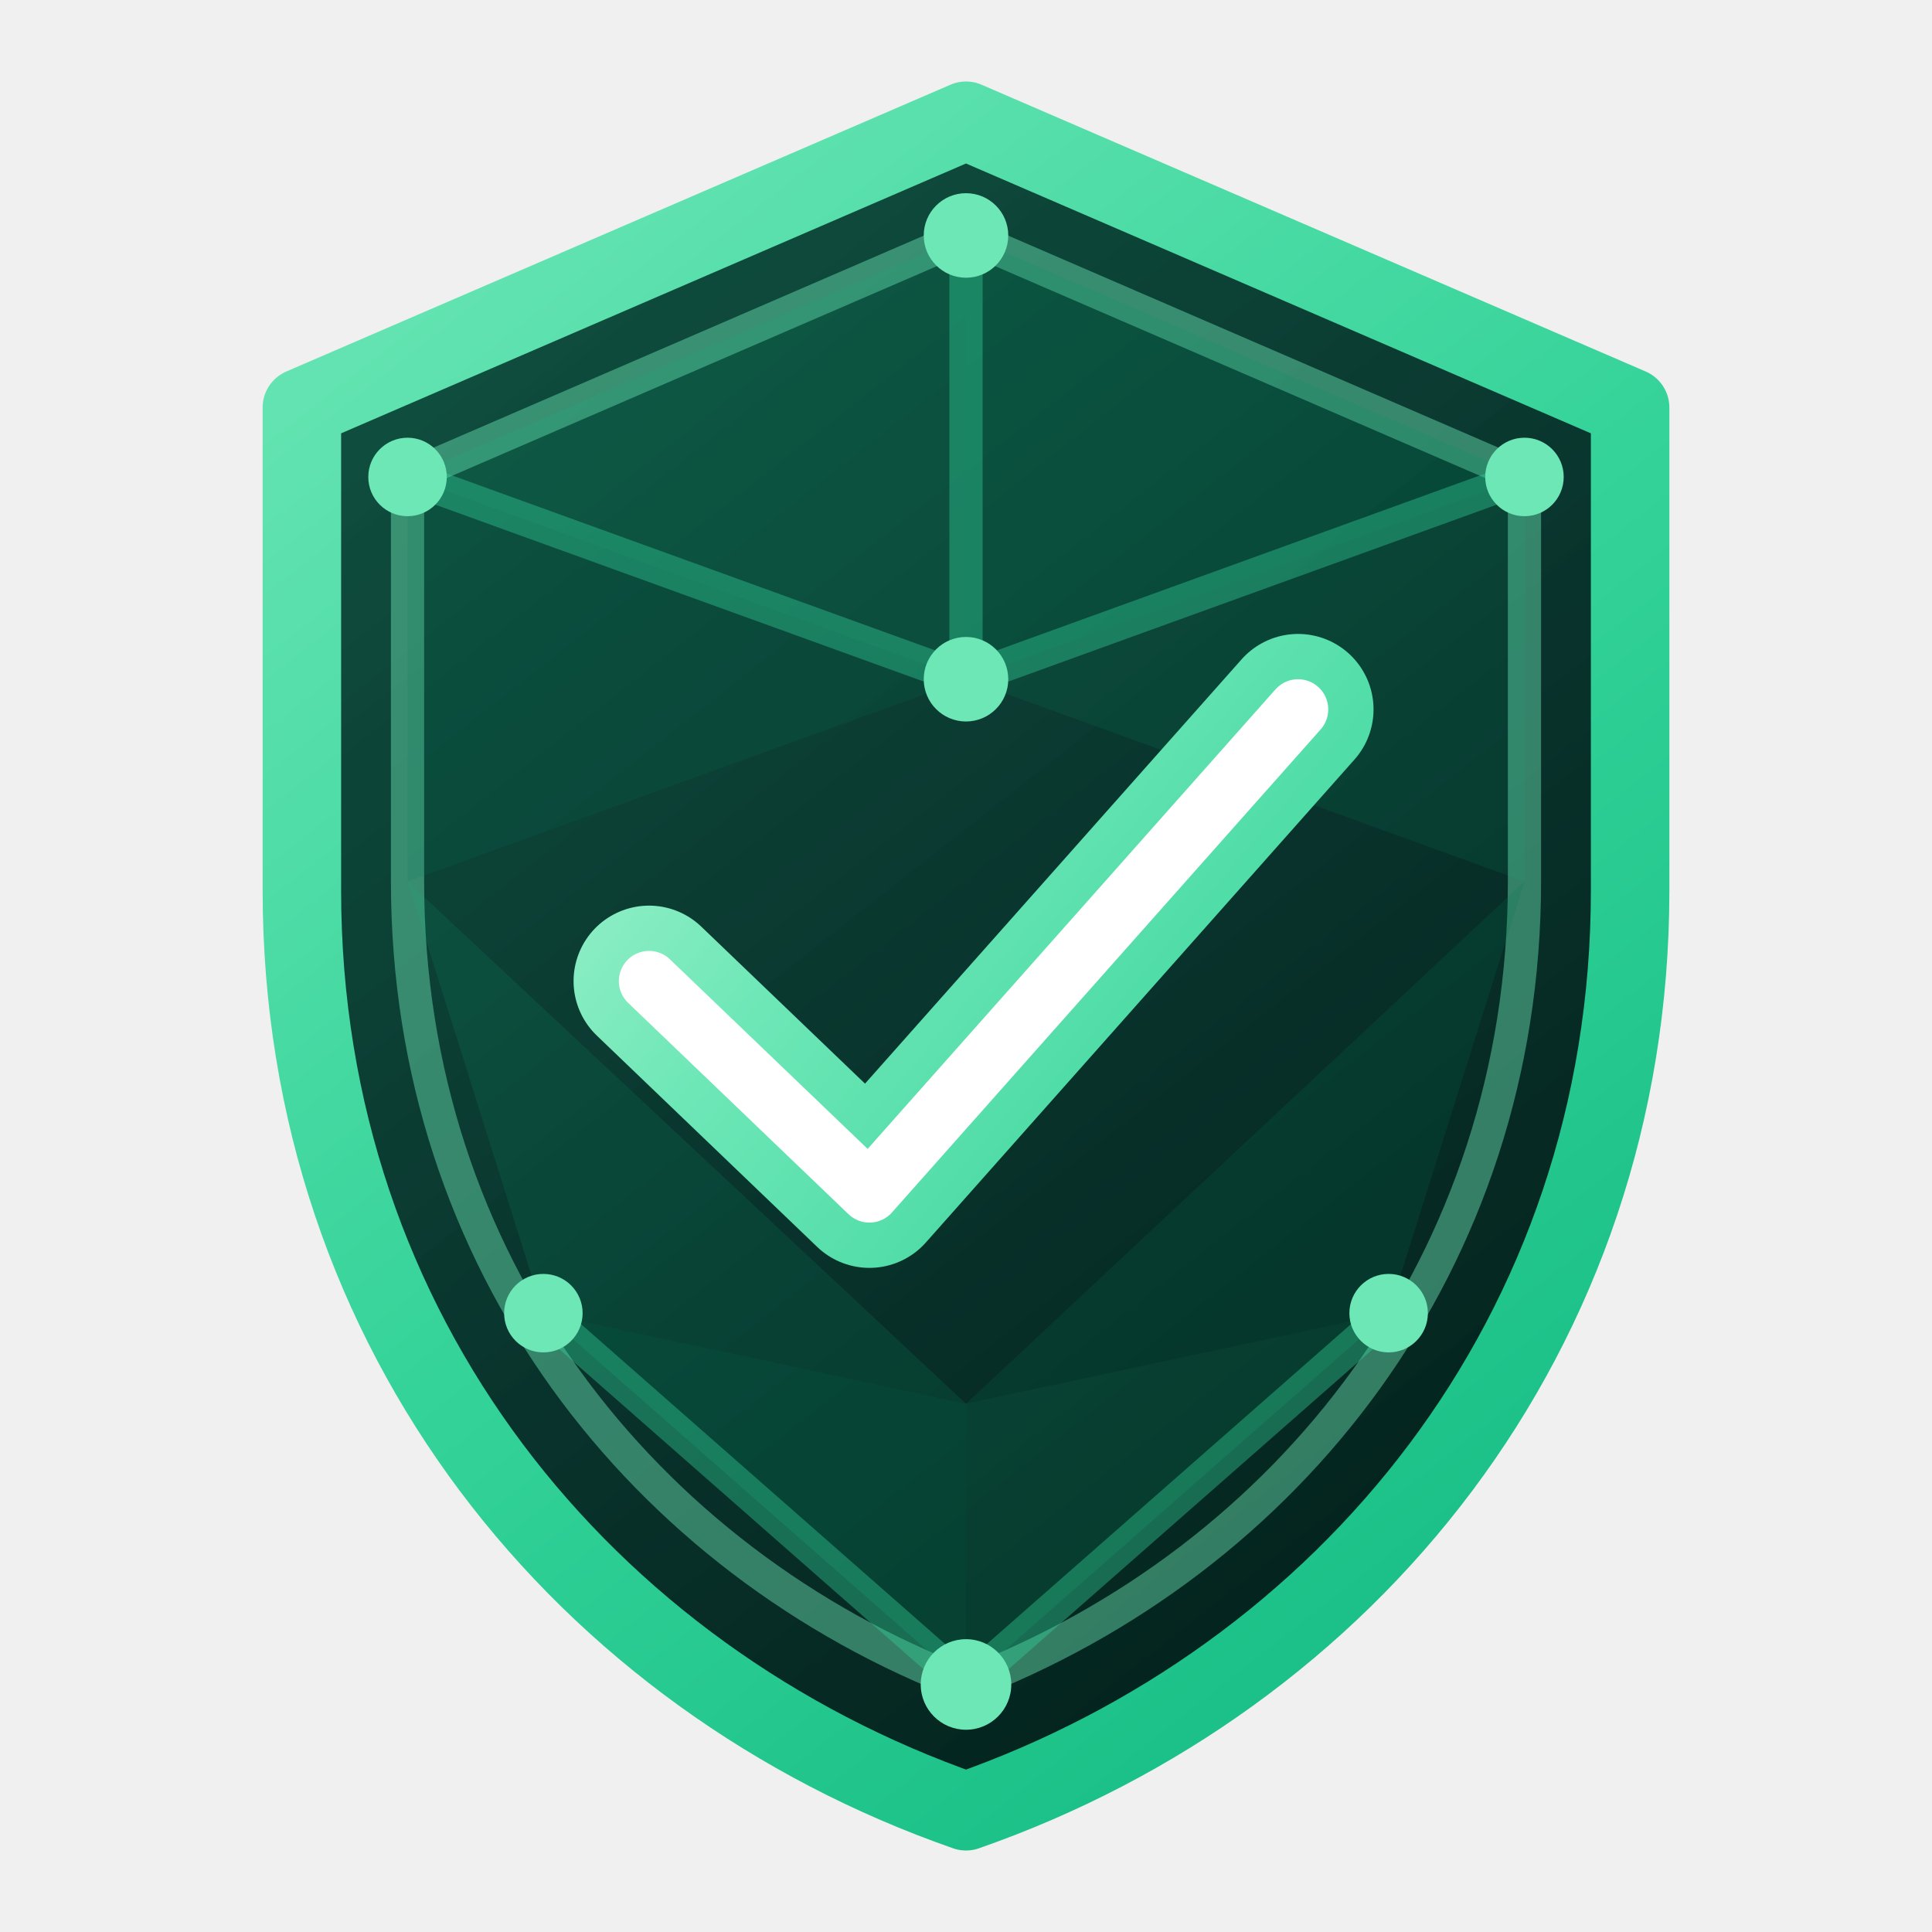
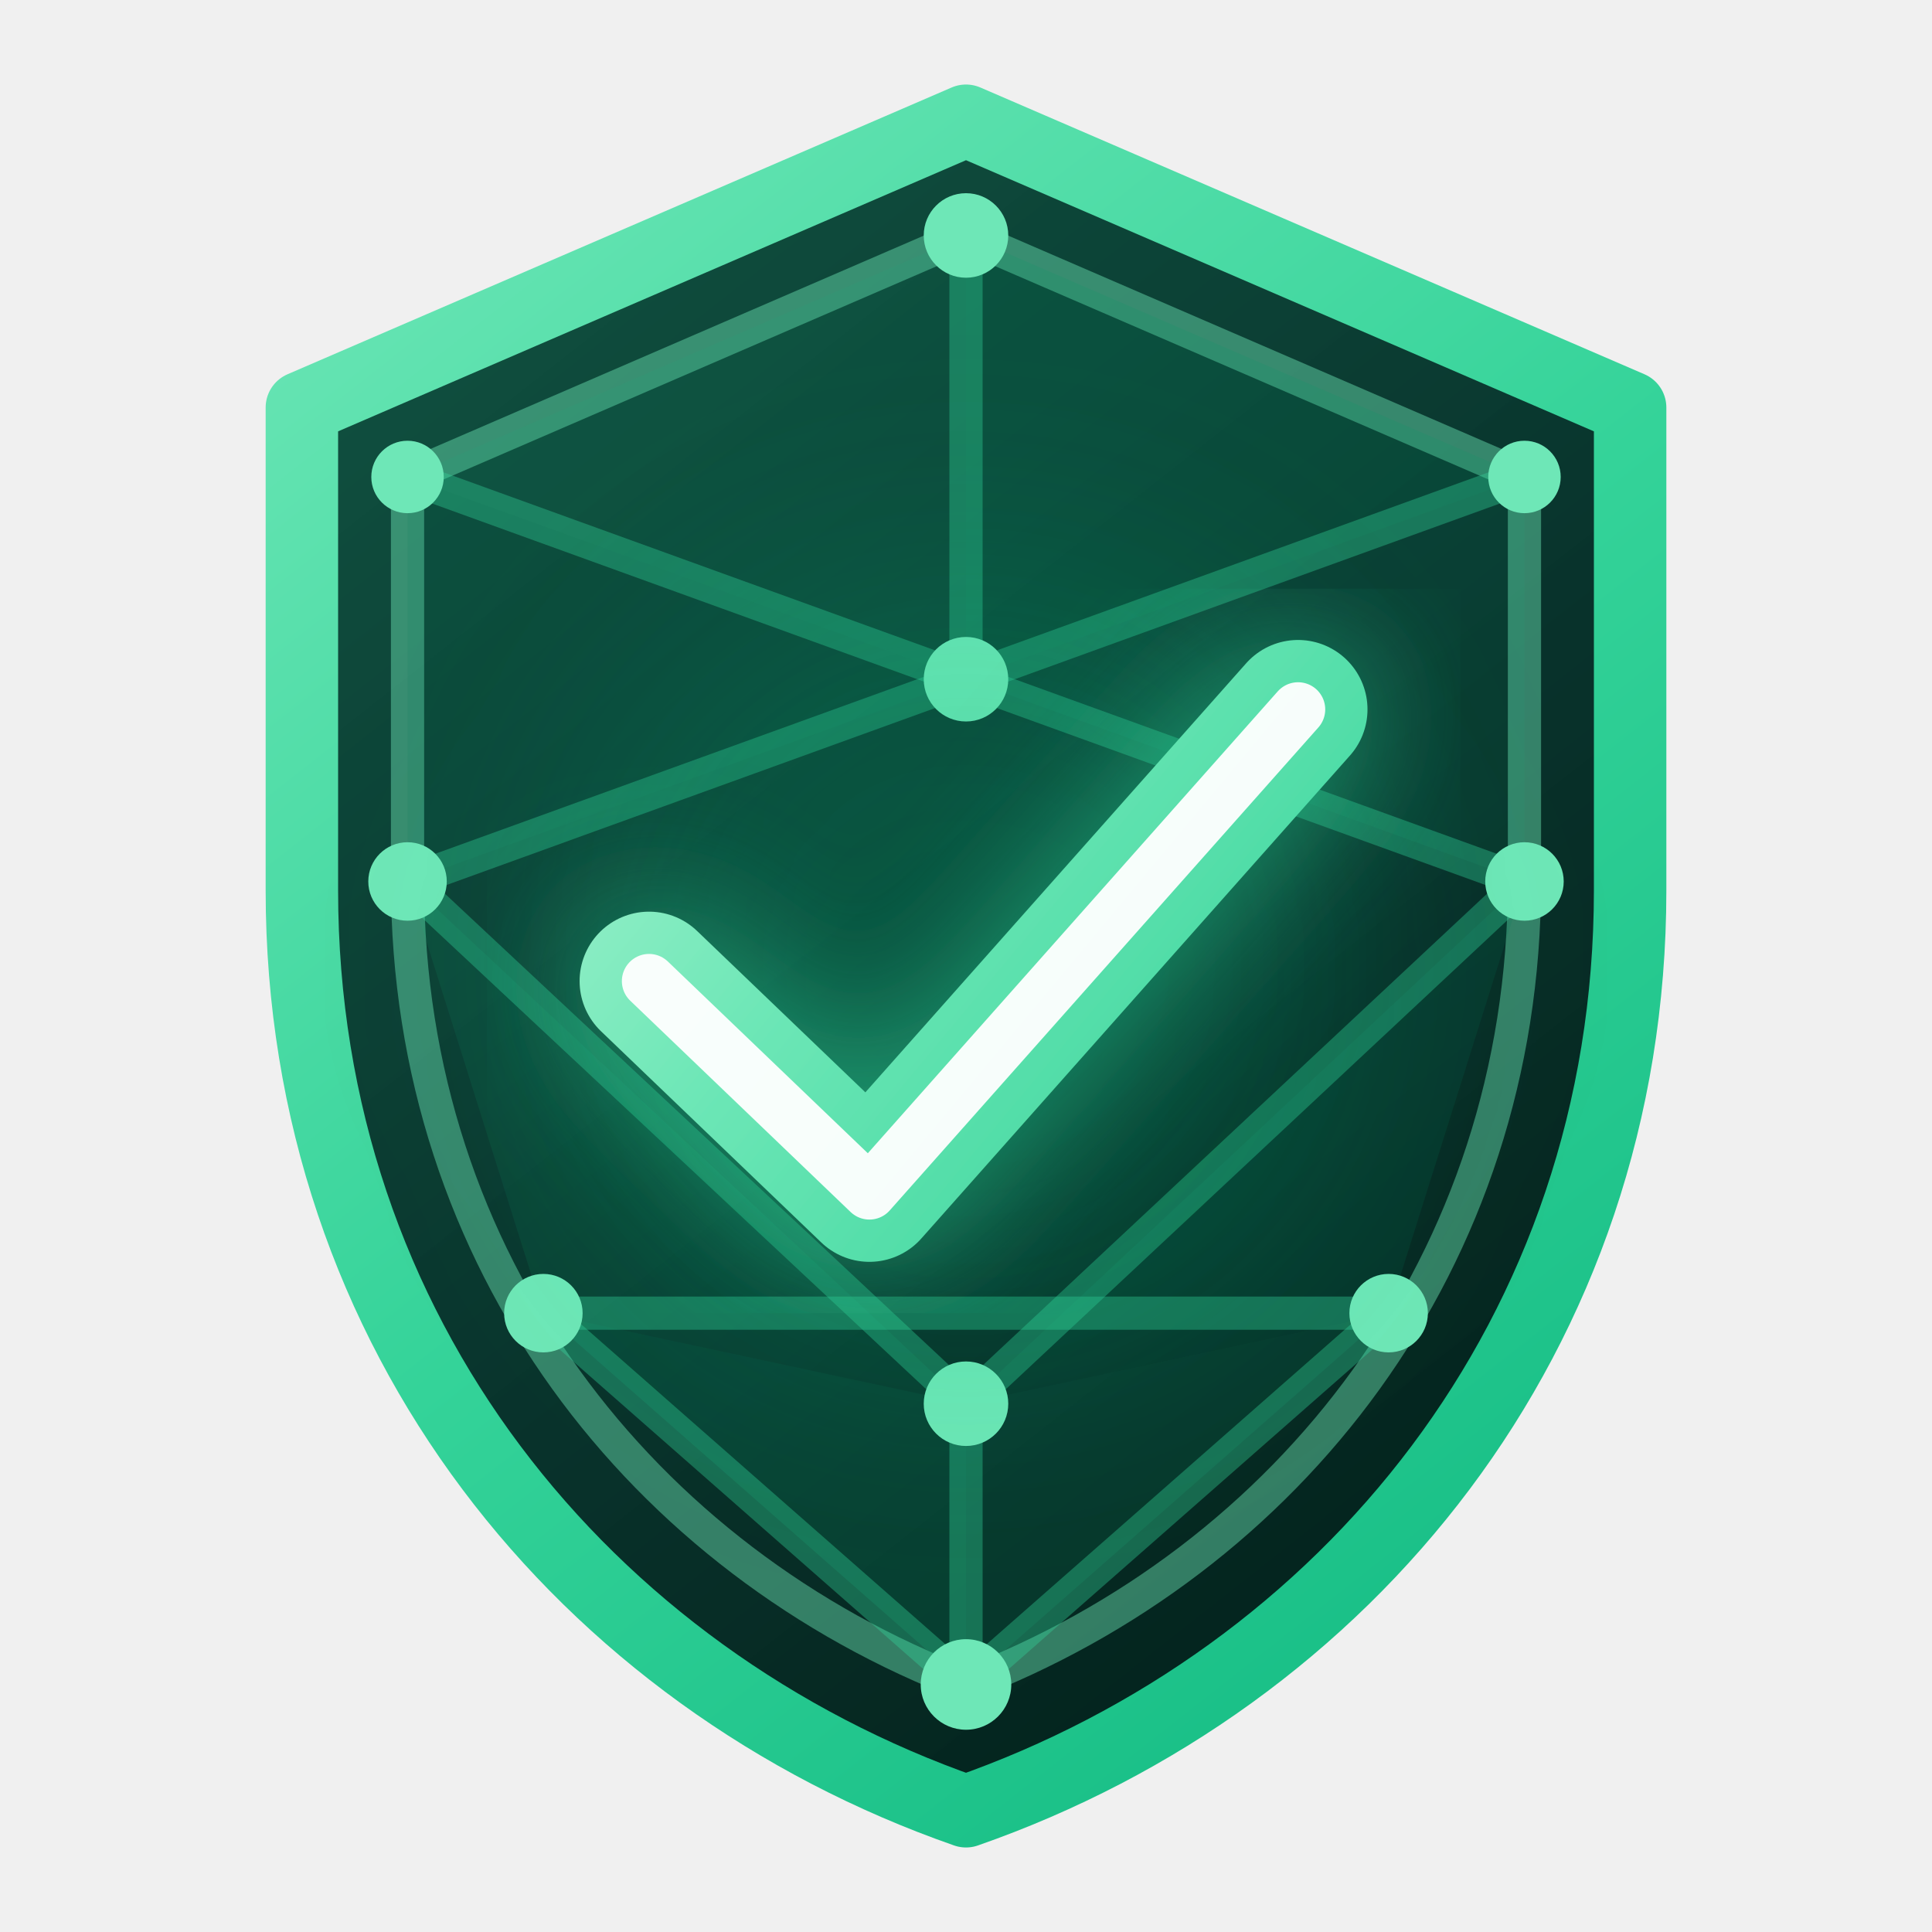
<svg xmlns="http://www.w3.org/2000/svg" viewBox="0 0 64 64" fill="none">
  <defs>
-     <linearGradient id="favShieldBg" x1="10" y1="4" x2="54" y2="60" gradientUnits="userSpaceOnUse">
+     <linearGradient id="aegisShieldBg" x1="10" y1="4" x2="54" y2="60" gradientUnits="userSpaceOnUse">
      <stop offset="0%" stop-color="#064e3b" stop-opacity="0.95" />
      <stop offset="55%" stop-color="#032e27" stop-opacity="0.98" />
      <stop offset="100%" stop-color="#021c16" stop-opacity="1" />
    </linearGradient>
-     <linearGradient id="favMintRim" x1="10" y1="4" x2="54" y2="60" gradientUnits="userSpaceOnUse">
+     <linearGradient id="aegisMintRim" x1="10" y1="4" x2="54" y2="60" gradientUnits="userSpaceOnUse">
      <stop offset="0%" stop-color="#6ee7b7" />
      <stop offset="50%" stop-color="#34d399" />
      <stop offset="100%" stop-color="#10b981" />
    </linearGradient>
-     <linearGradient id="favCheckGrad" x1="20" y1="20" x2="44" y2="40" gradientUnits="userSpaceOnUse">
+     <linearGradient id="aegisCheckGrad" x1="20" y1="20" x2="44" y2="40" gradientUnits="userSpaceOnUse">
      <stop offset="0%" stop-color="#a7f3d0" />
      <stop offset="40%" stop-color="#6ee7b7" />
      <stop offset="100%" stop-color="#34d399" />
    </linearGradient>
+     <filter id="aegisCheckGlow" x="-25%" y="-25%" width="150%" height="150%">
+       <feDropShadow dx="0" dy="0" stdDeviation="2.4" flood-color="#34d399" flood-opacity="0.6" />
+     </filter>
  </defs>
-   <path d="M32 4L10 13.5V29.5C10 44.2 19.4 55.6 32 60C44.6 55.6 54 44.2 54 29.5V13.5L32 4Z" fill="url(#favShieldBg)" stroke="url(#favMintRim)" stroke-width="2.6" stroke-linejoin="round" />
+   <path d="M32 4L10 13.5V29.5C10 44.2 19.4 55.6 32 60C44.6 55.6 54 44.2 54 29.5V13.5L32 4Z" fill="url(#aegisShieldBg)" stroke="url(#aegisMintRim)" stroke-width="2.4" stroke-linejoin="round" />
  <path d="M32 7.8L13.5 15.8V29.2C13.5 41.8 21.3 51.7 32 55.8C42.7 51.7 50.5 41.8 50.5 29.2V15.8L32 7.8Z" stroke="#6ee7b7" stroke-opacity="0.45" stroke-width="1.1" />
-   <polygon points="32,7.8 13.5,15.8 32,22.5" fill="#10b981" fill-opacity="0.12" />
-   <polygon points="32,7.8 50.5,15.8 32,22.5" fill="#059669" fill-opacity="0.18" />
-   <polygon points="13.5,15.8 13.5,29.2 32,22.5" fill="#047857" fill-opacity="0.15" />
-   <polygon points="50.5,15.8 50.5,29.2 32,22.5" fill="#10b981" fill-opacity="0.10" />
-   <polygon points="13.5,29.2 18,43.5 32,46.5" fill="#10b981" fill-opacity="0.12" />
-   <polygon points="50.5,29.2 46,43.5 32,46.5" fill="#047857" fill-opacity="0.18" />
-   <polygon points="18,43.5 32,55.8 32,46.5" fill="#059669" fill-opacity="0.22" />
-   <polygon points="46,43.5 32,55.8 32,46.5" fill="#10b981" fill-opacity="0.14" />
-   <g stroke="#34d399" stroke-opacity="0.4" stroke-width="1.1">
+   <polygon points="32,7.8 13.5,15.8 32,22.5" fill="#10b981" fill-opacity="0.09" />
+   <polygon points="32,7.8 50.5,15.8 32,22.5" fill="#059669" fill-opacity="0.16" />
+   <polygon points="13.5,15.8 13.5,29.2 32,22.5" fill="#047857" fill-opacity="0.12" />
+   <polygon points="50.5,15.8 50.5,29.2 32,22.5" fill="#10b981" fill-opacity="0.07" />
+   <polygon points="13.5,29.2 18,43.5 32,46.5" fill="#10b981" fill-opacity="0.10" />
+   <polygon points="50.5,29.2 46,43.5 32,46.5" fill="#047857" fill-opacity="0.15" />
+   <polygon points="18,43.5 32,55.8 32,46.5" fill="#059669" fill-opacity="0.20" />
+   <polygon points="46,43.5 32,55.8 32,46.5" fill="#10b981" fill-opacity="0.11" />
+   <g stroke="#34d399" stroke-opacity="0.38" stroke-width="1.1">
    <line x1="32" y1="7.8" x2="32" y2="22.5" />
    <line x1="13.5" y1="15.8" x2="32" y2="22.5" />
    <line x1="50.5" y1="15.8" x2="32" y2="22.5" />
+     <line x1="13.5" y1="29.2" x2="32" y2="22.5" />
+     <line x1="50.5" y1="29.2" x2="32" y2="22.5" />
+     <line x1="13.5" y1="29.2" x2="32" y2="46.5" />
+     <line x1="50.5" y1="29.2" x2="32" y2="46.5" />
+     <line x1="18" y1="43.5" x2="46" y2="43.5" />
    <line x1="18" y1="43.5" x2="32" y2="55.8" />
    <line x1="46" y1="43.5" x2="32" y2="55.8" />
+     <line x1="32" y1="46.5" x2="32" y2="55.8" />
  </g>
  <g fill="#6ee7b7">
    <circle cx="32" cy="7.8" r="1.4" />
-     <circle cx="13.5" cy="15.8" r="1.3" />
-     <circle cx="50.5" cy="15.8" r="1.3" />
+     <circle cx="13.5" cy="15.8" r="1.2" />
+     <circle cx="50.5" cy="15.8" r="1.2" />
    <circle cx="32" cy="22.5" r="1.4" />
+     <circle cx="13.5" cy="29.2" r="1.3" />
+     <circle cx="50.5" cy="29.2" r="1.3" />
    <circle cx="18" cy="43.5" r="1.3" />
    <circle cx="46" cy="43.5" r="1.3" />
+     <circle cx="32" cy="46.5" r="1.4" />
    <circle cx="32" cy="55.8" r="1.5" />
  </g>
-   <path d="M21.5 32.5L28.8 39.5L43 23.5" stroke="url(#favCheckGrad)" stroke-width="5" stroke-linecap="round" stroke-linejoin="round" />
-   <path d="M21.5 32.5L28.8 39.5L43 23.5" stroke="#ffffff" stroke-width="2" stroke-linecap="round" stroke-linejoin="round" />
+   <circle cx="32" cy="32" r="13" fill="#10b981" fill-opacity="0.2" style="filter: blur(4px);" />
+   <path d="M21.5 32.5L28.8 39.5L43 23.5" stroke="url(#aegisCheckGrad)" stroke-width="4.6" stroke-linecap="round" stroke-linejoin="round" filter="url(#aegisCheckGlow)" />
+   <path d="M21.5 32.5L28.8 39.5L43 23.5" stroke="#ffffff" stroke-width="1.8" stroke-linecap="round" stroke-linejoin="round" stroke-opacity="0.95" />
</svg>
